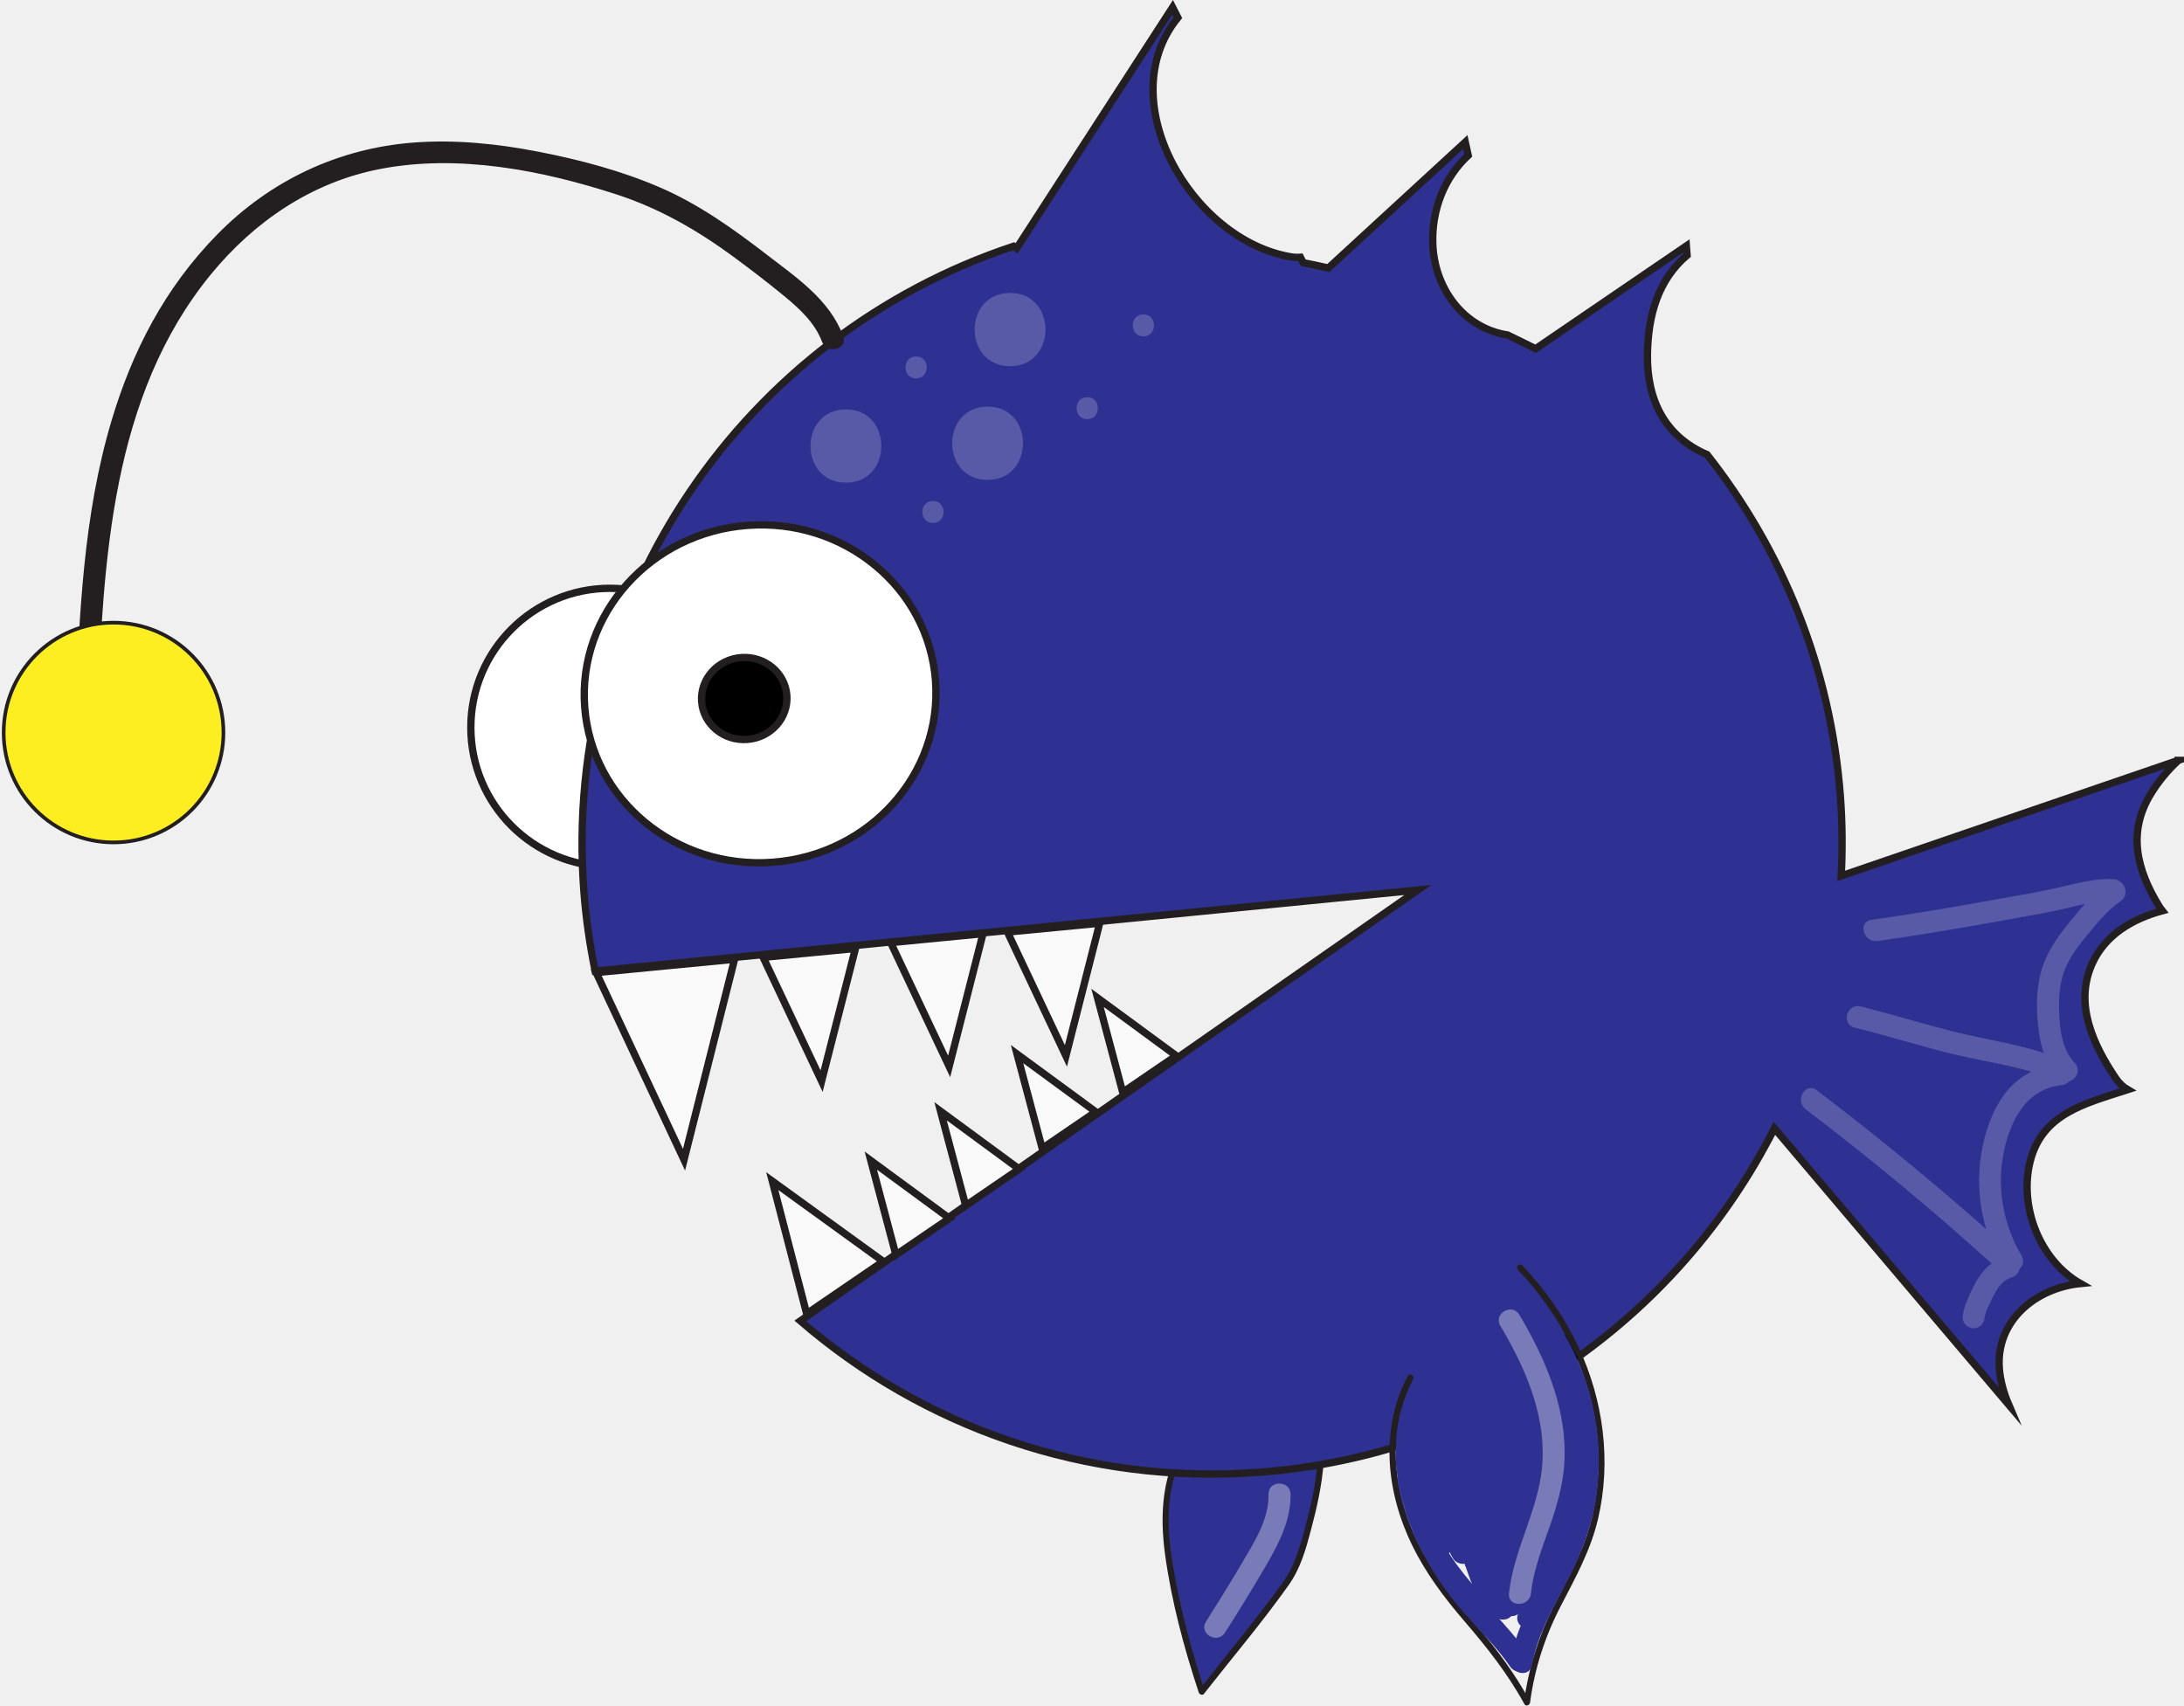
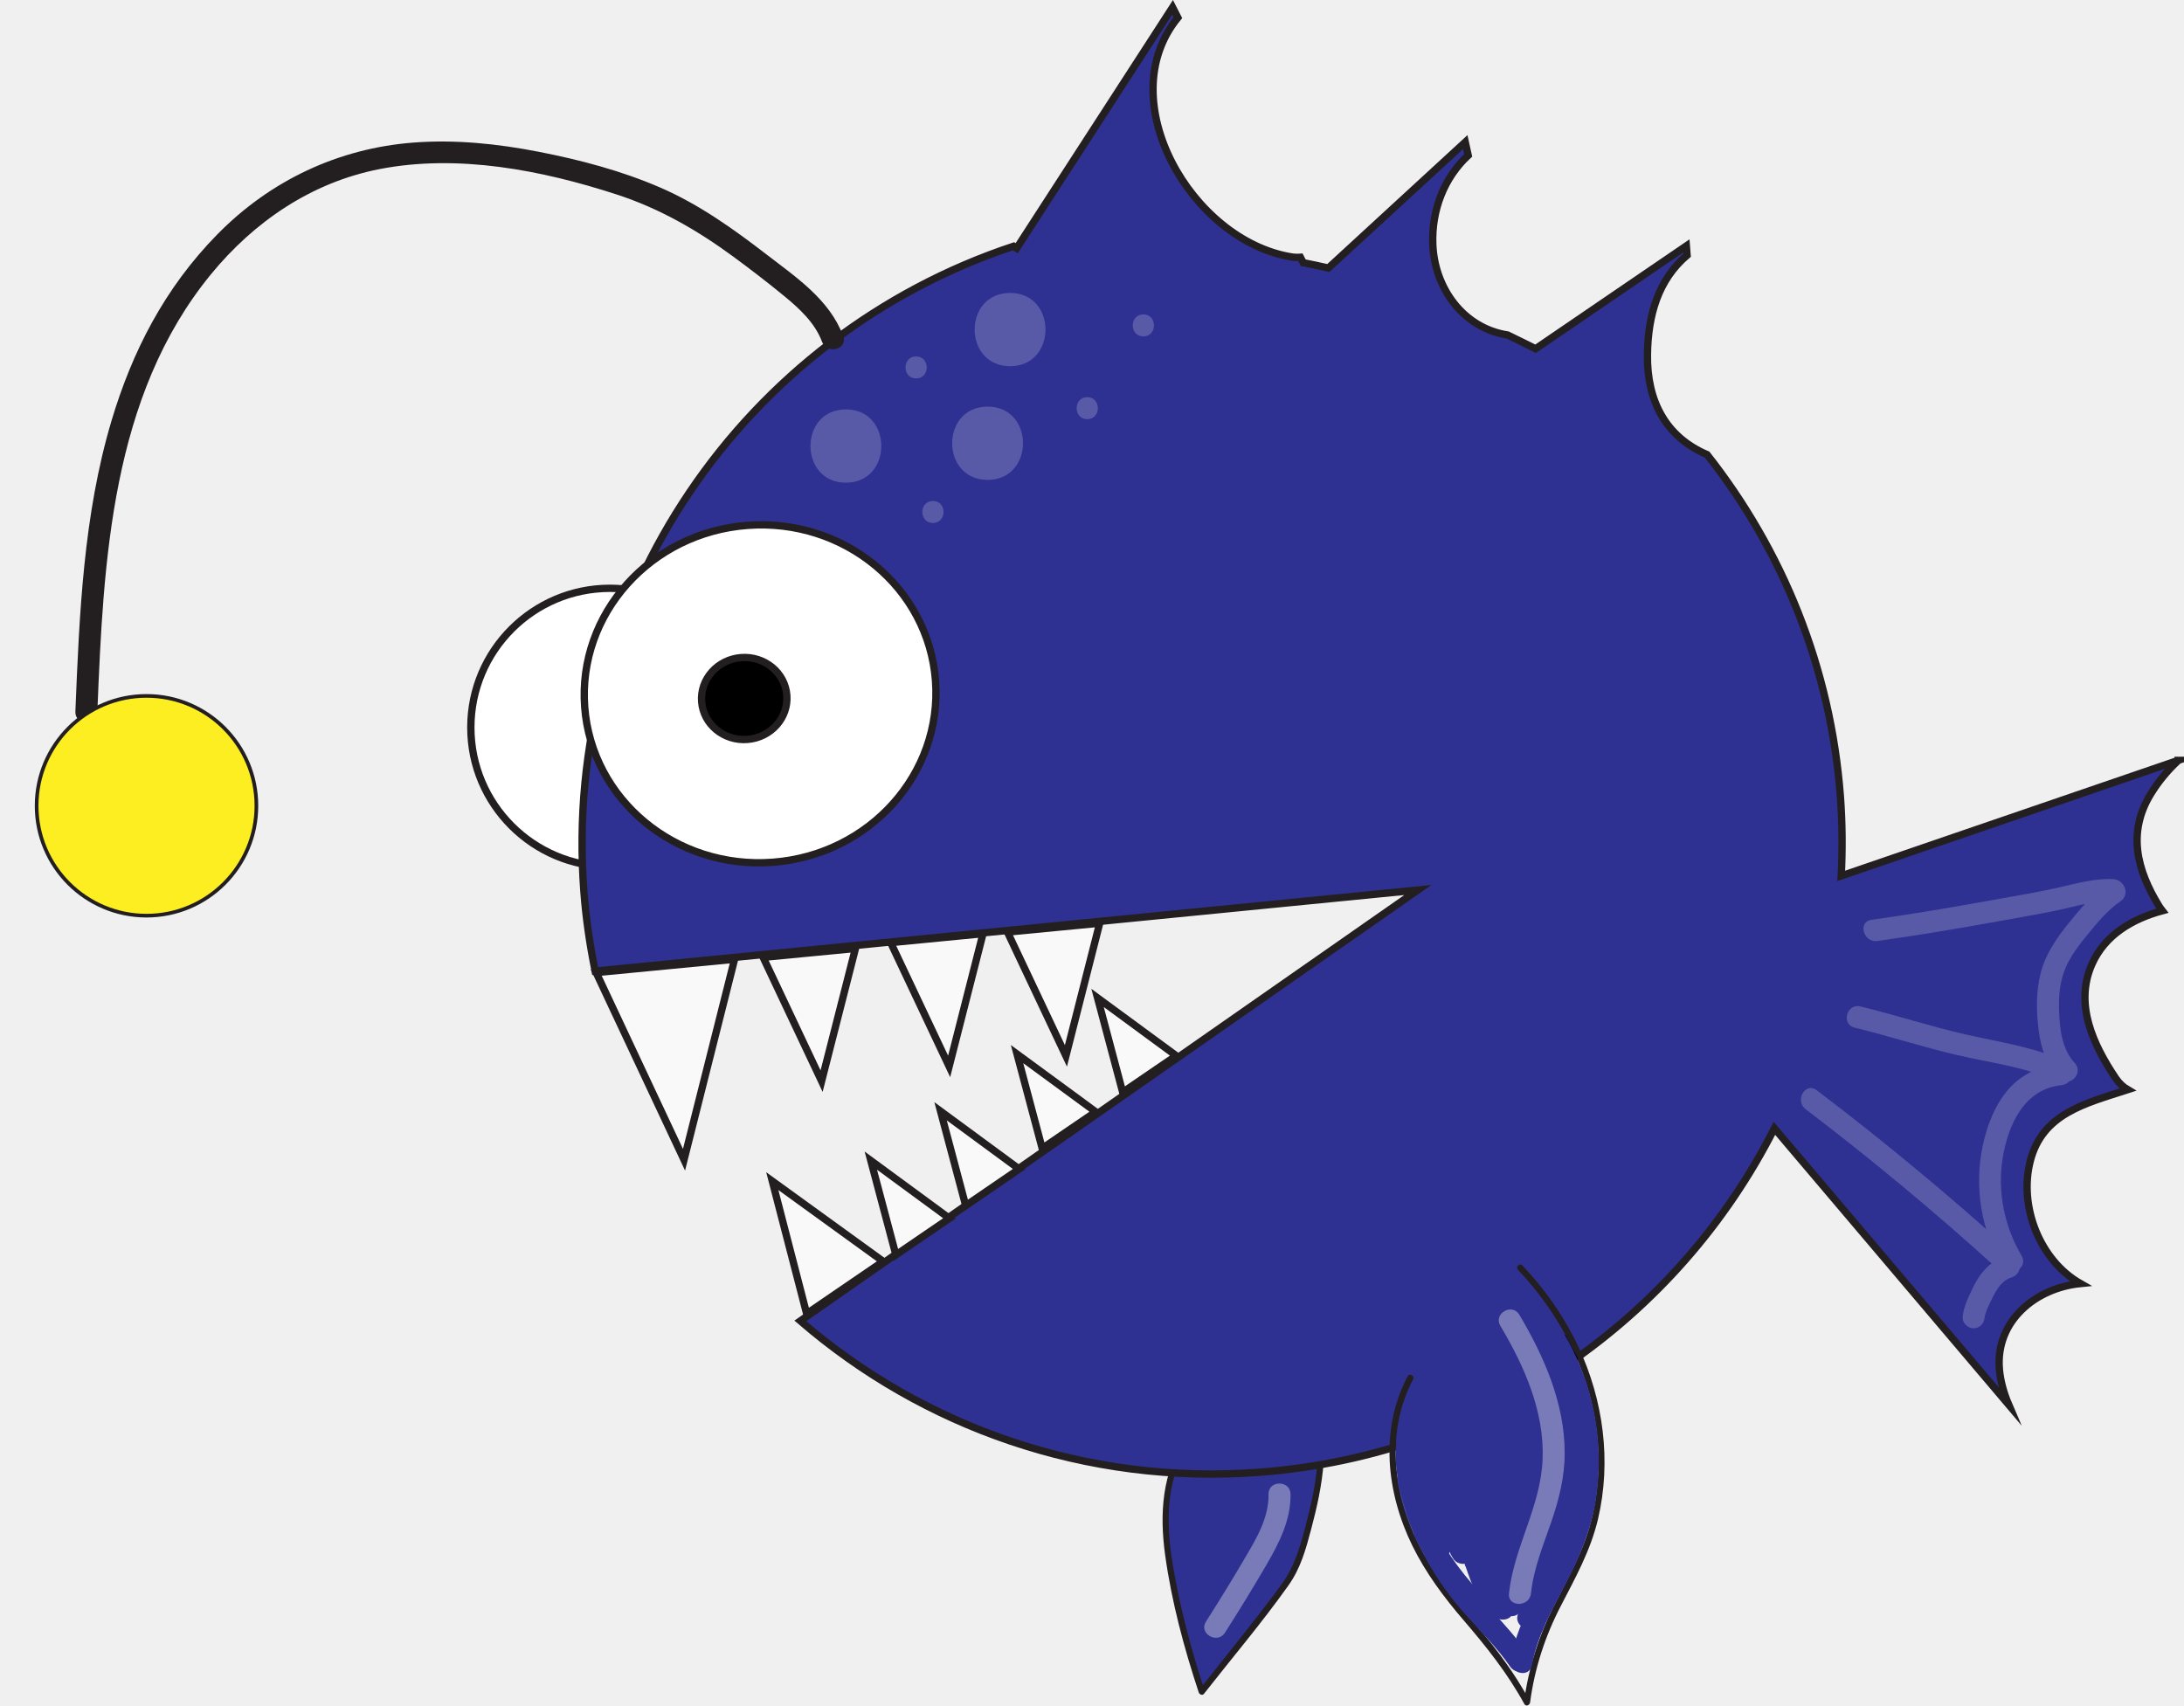
<svg xmlns="http://www.w3.org/2000/svg" id="Layer_2" data-name="Layer 2" viewBox="0 0 298.12 232.82">
  <defs>
    <style>
      .cls-1, .cls-2, .cls-3, .cls-4, .cls-5, .cls-6 {
        stroke: #231f20;
        stroke-linecap: round;
      }

      .cls-1, .cls-2, .cls-5, .cls-6 {
        stroke-miterlimit: 10;
      }

      .cls-1, .cls-3 {
        fill: #fff;
      }

      .cls-7, .cls-8, .cls-9, .cls-10, .cls-11, .cls-12 {
        stroke-width: 0px;
      }

      .cls-2, .cls-10 {
        fill: #2e3192;
      }

      .cls-3, .cls-4 {
        stroke-miterlimit: 10;
        stroke-width: 1px;
      }

      .cls-8 {
        fill: #585aa8;
      }

      .cls-5 {
        fill: #f9f9f9;
      }

      .cls-9 {
        fill: #231f20;
      }

      .cls-11 {
        fill: #797bb9;
      }

      .cls-12 {
        fill: blue;
      }

-          .cls-13{
+       .cls-13{
        fill: #fcee21;
        stroke: #231f20;
        stroke-linecap: round;
        stroke-width:0.5;
-         animation: halo-animation 1.5s linear infinite;
+         animation: halo-animation 2s linear infinite;
    }

-     @keyframes halo-animation {
+       @keyframes halo-animation {
        0% {
-           box-shadow: 0 0 0 0 rgba(255, 255, 0, 0.7); 
+           opacity: 1;
+           r: 15;
        }
        50% {
-           box-shadow: 0 0 0 30px rgba(255, 255, 0, 0); 
+           opacity: 0.5;
+           r: 20;
        }
        100% {
-           box-shadow: 0 0 0 30px rgba(255, 255, 0, 0); 
+           opacity: 1;
+           r: 15;
        }
      }
    </style>
  </defs>
  <g id="Layer_2-2" data-name="Layer 2">
    <g>
      <circle class="cls-1" cx="83.27" cy="99.31" r="19" />
      <g>
        <path class="cls-10" d="m162.37,196.36c-2.06,2.7-3.02,6.12-3.22,9.5s.31,6.78.96,10.11c.99,5.06,2.31,10.06,3.94,14.95,3.36-4.3,6.73-8.6,10.09-12.9,1.03-1.32,2.07-2.65,2.79-4.17.57-1.21.92-2.51,1.27-3.81.91-3.4,1.83-6.83,2.06-10.34" />
        <path class="cls-9" d="m162,196.15c-3.43,4.65-3.72,10.58-2.96,16.11.88,6.37,2.57,12.68,4.59,18.78.09.27.5.46.71.19,3.85-4.92,7.94-9.73,11.55-14.82,1.65-2.33,2.36-4.9,3.08-7.63.79-2.98,1.47-5.98,1.7-9.06.04-.55-.81-.54-.85,0-.22,3-.9,5.93-1.67,8.83s-1.51,5.39-3.24,7.77c-3.57,4.88-7.45,9.55-11.17,14.31l.71.19c-1.87-5.65-3.41-11.46-4.38-17.34s-.96-12,2.65-16.9c.32-.44-.41-.87-.73-.43h.01Z" />
      </g>
      <path class="cls-2" d="m297.33,103.8l-46,15.77c.18-3.56.16-7.16-.11-10.81-1.33-17.71-7.97-33.73-18.2-46.7-5.61-2.4-8.23-7.29-8.14-13.65.07-5.46,1.5-10.24,5.41-13.57l-.1-1.27-20.58,14.04c-1.27-.64-2.54-1.26-3.82-1.88-6.05-.94-9.98-6.39-10.21-12.38-.18-4.68,1.56-9.11,4.83-12.14l-.4-1.81-18.69,17.19c-1.14-.26-2.28-.51-3.43-.73l-.38-.74c-.41.03-.84.02-1.3-.06-13.52-2.25-24.67-21.32-15.43-32.65l-.72-1.41-21.29,32.9c-.15-.09-.3-.17-.43-.28-36.58,12.13-61.66,47.9-58.64,88.06.28,3.71.82,7.34,1.54,10.89l112.3-11.07-84.29,58.82c16.7,14.42,38.91,22.45,62.66,20.66,31.14-2.34,57.15-20.99,70.3-46.95l31.99,37.74c-.7-1.63-1.15-3.3-1.28-4.86-.55-6.6,4.96-11.08,11.06-11.69-5.55-3.16-8.41-10.51-6.86-16.67,1.65-6.56,7.55-7.91,13.14-9.74.06-.02.12-.03.18-.05-.6-.35-1.16-.86-1.64-1.56-3.07-4.57-5.67-10.1-3.25-15.57,1.78-4.02,5.55-6.2,9.61-7.3-.15-.19-.3-.4-.44-.62-3.04-4.94-4.35-10.06-1.15-15.31,1.01-1.66,2.29-3.21,3.75-4.57v-.03Z" />
      <polygon class="cls-5" points="93.37 158.32 100.27 130.95 81.38 132.77 93.37 158.32" />
      <polygon class="cls-5" points="112.15 147.59 116.77 129.48 104.17 130.69 112.15 147.59" />
      <polygon class="cls-5" points="145.5 144.14 150.11 126.03 137.52 127.24 145.5 144.14" />
      <polygon class="cls-5" points="129.56 145.58 134.18 127.46 121.58 128.68 129.56 145.58" />
      <polygon class="cls-5" points="149.82 136.23 153.25 149.11 160.56 144.12 149.82 136.23" />
      <polygon class="cls-5" points="138.83 143.9 142.26 156.77 149.57 151.78 138.83 143.9" />
      <polygon class="cls-5" points="128.39 151.7 131.82 164.58 139.12 159.59 128.39 151.7" />
      <polygon class="cls-5" points="118.87 158.44 122.29 171.31 129.6 166.32 118.87 158.44" />
      <polygon class="cls-5" points="105.42 161.24 110.11 179.34 120.56 172.2 105.42 161.24" />
      <path class="cls-9" d="m115.09,45.86c-1.85-4.96-6.42-8.01-10.44-11.11-4.54-3.5-9.24-6.86-14.53-9.15s-10.94-3.78-16.58-4.88-11.36-1.69-17.06-1.26c-10.29.78-19.59,5.18-26.81,12.53-7.22,7.35-11.64,16.03-14.45,25.45-3.83,12.85-4.39,26.39-4.93,39.7-.08,1.93,2.92,1.93,3,0,.83-20.53,1.87-43.05,15.5-59.69,5.92-7.22,13.75-12.55,22.99-14.36,10.73-2.1,22.21.14,32.46,3.48,5.81,1.9,10.98,4.88,15.89,8.49,2.35,1.73,4.67,3.51,6.92,5.36,2.09,1.72,4.19,3.65,5.16,6.24.67,1.79,3.57,1.02,2.89-.8h0Z" />
      <ellipse class="cls-3" cx="103.75" cy="94.72" rx="24.01" ry="23.06" transform="translate(-6.82 8.06) rotate(-4.31)" />
      <ellipse class="cls-4" cx="101.59" cy="95.36" rx="5.83" ry="5.6" transform="translate(-6.88 7.9) rotate(-4.31)" />
      <path class="cls-9" d="m192.15,187.87c-3.85,7.29-2.9,15.91.63,23.12,1.83,3.73,4.31,7.06,7.01,10.2,3.1,3.61,5.99,7.23,8.28,11.42.22.41.74.17.79-.21.61-4.63,2.05-9.04,4.2-13.18,2-3.86,4.06-7.57,5.07-11.84,1.85-7.89.75-16.23-2.68-23.54-1.92-4.09-4.54-7.81-7.64-11.09-.38-.4-.98.2-.6.6,5.56,5.88,9.51,13.3,10.64,21.35.59,4.21.41,8.53-.59,12.66-1.05,4.35-3.25,8.08-5.24,12.04s-3.41,8.45-4,13l.79-.21c-2.02-3.7-4.48-7.04-7.23-10.23s-5.29-6.27-7.27-9.89c-3.98-7.25-5.41-16.21-1.42-23.77.26-.48-.48-.91-.73-.43h0Z" />
-       <circle class="cls-13" cx="15.5" cy="100" r="15" />
+       <circle class="cls-13" cx="20" cy="110" r="15" />
      <path class="cls-10" d="m192.01,194.57c-.19,1.56-.26,3.13-.2,4.7.03.75.55,1.37,1.3,1.47s1.41-.36,1.65-1.07c.12-.37.17-.76.19-1.15.03-.78-.71-1.54-1.5-1.5-.84.04-1.47.66-1.5,1.5,0,.09,0,.17-.02.25l.05-.4c-.02.17-.06.33-.12.5l2.95.4c-.05-1.57,0-3.14.2-4.7.04-.35-.2-.82-.44-1.06-.26-.26-.69-.46-1.06-.44s-.79.14-1.06.44c-.29.31-.39.64-.44,1.06h0Z" />
      <path class="cls-10" d="m191.97,194.96c-.26,1.63-.35,3.27-.19,4.92.04.41.14.76.44,1.06.26.26.69.46,1.06.44s.79-.14,1.06-.44c.25-.28.48-.67.44-1.06-.14-1.33-.12-2.67.06-4l-.05.4c.02-.17.05-.35.08-.52.07-.41.07-.78-.15-1.16-.18-.31-.54-.61-.9-.69-.38-.09-.81-.07-1.16.15-.31.2-.63.52-.69.9h0Z" />
      <path class="cls-10" d="m192.77,194.32c.05,2.14.27,4.27.63,6.38.12.73.98,1.18,1.65,1.07.78-.12,1.23-.71,1.3-1.47.24-2.54.47-5.07.71-7.61h-3c.11,2.52.43,5.03.96,7.5.15.72.95,1.18,1.65,1.07.79-.12,1.21-.71,1.3-1.47.29-2.57.59-5.13.88-7.7h-3c-.22,3.13-.06,6.23.39,9.33.21,1.46,2.63,1.4,2.89,0,.64-3.4.71-6.84.73-10.29,0-1.93-2.98-1.93-3,0-.04,2.95.24,5.88.78,8.78.32,1.71,2.9,1.24,2.95-.4.08-3.12.17-6.24.25-9.36h-3c-.02,3.76.31,7.5.93,11.21.21,1.24,2.21,1.49,2.74.36.81-1.74.62-3.67.61-5.55,0-2.08-.02-4.16-.02-6.25h-3c.25,3.62.65,7.22,1.2,10.8.22,1.42,2.7,1.44,2.89,0,.25-1.83.14-3.59-.03-5.42s-.31-3.5.17-5.21l-2.95-.4c.31,3.51.63,7.02.94,10.53.17,1.89,2.96,1.96,3,0,.08-3.82.15-7.64.23-11.45h-3c.45,3.71.9,7.42,1.34,11.13.1.8.62,1.5,1.5,1.5.8,0,1.52-.69,1.5-1.5-.1-3.5-.19-7.01-.29-10.51l-2.95.4c.64,3.69,1.27,7.39,1.91,11.08.29,1.66,3.04,1.28,2.95-.4-.24-4.23-.49-8.46-.73-12.68l-2.95.4c.9,3.6,1.8,7.2,2.69,10.8.4,1.6,3.13,1.31,2.95-.4-.47-4.35-.94-8.71-1.41-13.06l-2.95.4,3.21,12.16c.5,1.89,3.23,1.07,2.89-.8-.78-4.34-1.56-8.69-2.35-13.03l-2.89.8c1.15,4.25,2.29,8.5,3.44,12.75.5,1.87,3.31,1.08,2.89-.8-.99-4.46-1.99-8.92-2.98-13.38l-2.89.8c1.46,3.7,2.84,7.43,4.13,11.19.62,1.82,3.32,1.1,2.89-.8-.88-3.94-1.76-7.87-2.64-11.81l-2.89.8c1.27,3.12,2.42,6.29,3.45,9.5.59,1.83,3.38,1.08,2.89-.8l-2.53-9.81-2.74,1.16c1.06,2.18,1.89,4.45,2.51,6.8.5,1.86,3.39,1.07,2.89-.8-.69-2.59-1.64-5.1-2.82-7.51-.76-1.56-3.16-.45-2.74,1.16.84,3.27,1.68,6.54,2.53,9.81l2.89-.8c-1.03-3.21-2.18-6.38-3.45-9.5-.71-1.75-3.33-1.14-2.89.8.88,3.94,1.76,7.87,2.64,11.81l2.89-.8c-1.29-3.76-2.67-7.49-4.13-11.19-.7-1.76-3.32-1.13-2.89.8.99,4.46,1.99,8.92,2.98,13.38l2.89-.8c-1.15-4.25-2.29-8.5-3.44-12.75-.51-1.89-3.23-1.08-2.89.8.78,4.34,1.56,8.69,2.35,13.03l2.89-.8-3.21-12.16c-.42-1.58-3.13-1.32-2.95.4.47,4.35.94,8.71,1.41,13.06l2.95-.4c-.9-3.6-1.8-7.2-2.69-10.8-.4-1.61-3.05-1.31-2.95.4.24,4.23.49,8.46.73,12.68l2.95-.4c-.64-3.69-1.27-7.39-1.91-11.08-.29-1.68-2.99-1.27-2.95.4.1,3.5.19,7.01.29,10.51h3c-.45-3.71-.9-7.42-1.34-11.13-.23-1.87-2.96-1.98-3,0-.08,3.82-.15,7.64-.23,11.45h3c-.31-3.51-.63-7.02-.94-10.53-.14-1.62-2.47-2.12-2.95-.4-.99,3.56.35,7.07-.14,10.64h2.89c-.51-3.32-.86-6.66-1.09-10.01-.13-1.91-3.01-1.95-3,0,0,1.84,0,3.67.02,5.51v2.57c0,.71.1,1.53-.21,2.2l2.74.36c-.58-3.44-.84-6.92-.83-10.41,0-1.93-2.95-1.93-3,0-.08,3.12-.17,6.24-.25,9.36l2.95-.4c-.5-2.64-.71-5.3-.67-7.98h-3c-.02,3.17-.03,6.36-.62,9.49h2.89c-.42-2.82-.49-5.69-.29-8.53.06-.81-.73-1.5-1.5-1.5-.89,0-1.41.69-1.5,1.5-.29,2.57-.59,5.13-.88,7.7l2.95-.4c-.47-2.21-.75-4.44-.85-6.71-.09-1.95-2.82-1.9-3,0-.24,2.54-.47,5.07-.71,7.61l2.95-.4c-.31-1.85-.48-3.71-.52-5.58s-3.04-1.93-3,0h.03Z" />
      <path class="cls-10" d="m211.06,186.52c.1.2.19.39.28.59.05.11.1.23.15.34.13.29-.11-.28,0,0,.17.42.33.84.48,1.28.29.85.51,1.71.69,2.59.15.77,1.11,1.28,1.85,1.05.82-.27,1.21-1.02,1.05-1.85-.38-1.91-1.03-3.76-1.9-5.5-.35-.7-1.4-.96-2.05-.54-.72.47-.91,1.3-.54,2.05h-.01Z" />
      <path class="cls-10" d="m211.97,186.18c.37,1.12.7,2.25.99,3.39.09.36.37.71.69.9s.8.27,1.16.15c.79-.25,1.26-1.03,1.05-1.85-.29-1.14-.62-2.27-.99-3.39-.12-.37-.35-.7-.69-.9-.32-.19-.8-.27-1.16-.15s-.71.34-.9.69-.28.77-.15,1.16h0Z" />
      <path class="cls-10" d="m195.21,202.8c-.04-.14-.07-.28-.09-.43l.05.4c0-.07-.02-.14-.02-.21,0-.21-.04-.4-.13-.58-.06-.19-.16-.35-.31-.48-.14-.15-.3-.25-.48-.31-.18-.09-.37-.14-.58-.13l-.4.05c-.25.07-.47.2-.66.39l-.23.3c-.14.23-.2.49-.2.76,0,.24.05.48.09.71.02.11.04.21.08.32.05.2.14.37.27.51.11.16.25.29.42.39.17.11.36.17.56.18.2.04.4.04.6-.03l.36-.15c.23-.13.4-.31.54-.54l.15-.36c.07-.27.07-.53,0-.8h-.02Z" />
      <path class="cls-10" d="m191.65,197.73c-.15,1.23,0,2.46.15,3.68s.38,2.53.69,3.77c.59,2.37,1.51,4.68,2.79,6.77,1.01,1.64,3.6.14,2.59-1.51-1.16-1.88-1.95-3.91-2.49-6.05s-1.01-4.47-.74-6.65c.1-.81-.76-1.5-1.5-1.5-.89,0-1.4.69-1.5,1.5h.01Z" />
      <path class="cls-10" d="m192.08,195.11c-.06.08-.11.17-.15.26-.1.2-.19.4-.25.62-.03.09-.05.19-.07.29-.04.22-.07.45-.08.68,0,.21.04.4.13.58.06.19.16.35.31.48.14.15.3.25.48.31.18.09.37.14.58.13l.4-.05c.25-.07.47-.2.66-.39l.23-.3c.14-.23.2-.49.2-.76,0-.07,0-.15.02-.22l-.05.4c.02-.17.07-.34.14-.5l-.15.36c.05-.13.12-.24.2-.36.11-.17.17-.36.18-.56.04-.2.04-.4-.03-.6-.05-.2-.14-.37-.27-.51-.11-.16-.25-.29-.42-.39l-.36-.15c-.27-.07-.53-.07-.8,0l-.36.15c-.23.13-.4.31-.54.54h0Z" />
      <path class="cls-10" d="m191.78,195.54c-.14.67-.27,1.36-.31,2.04s.07,1.37.24,2.02c.1.36.36.71.69.9s.8.27,1.16.15c.77-.25,1.27-1.03,1.05-1.85-.07-.26-.13-.52-.16-.78l.05.4c-.06-.46-.04-.91.02-1.37l-.05.4c.05-.37.13-.74.21-1.12.08-.4.06-.8-.15-1.16-.18-.31-.54-.61-.9-.69-.38-.09-.81-.07-1.16.15-.32.2-.61.52-.69.9h0Z" />
      <path class="cls-10" d="m194.54,202.72c.57,2.76,1.39,5.45,2.44,8.07.28.69.85,1.19,1.65,1.07.7-.11,1.34-.72,1.3-1.47-.16-3.13-1.07-6.1-2.04-9.06-.6-1.82-3.42-1.08-2.89.8s1.05,3.74,1.58,5.61c.47,1.68.84,3.6,1.81,5.07.75,1.14,2.94.83,2.8-.76-.32-3.46-1.51-6.84-1.28-10.34h-3c.45,3.56,1.07,7.44,2.7,10.68.66,1.32,2.89.71,2.8-.76-.21-3.41-1.38-6.72-1.18-10.16l-2.95.4c.64,3.43,1.19,6.9,2.1,10.27.44,1.61,3,1.32,2.95-.4-.1-3.42-1.2-6.76-.95-10.2l-2.95.4c.97,2.99.66,6.22,1.54,9.23.46,1.56,3.1,1.34,2.95-.4-.14-1.58-.29-3.17-.39-4.76-.08-1.22-.3-2.73.3-3.85l-2.74-.36c.76,3.07.37,6.3,1.31,9.34.49,1.58,2.98,1.34,2.95-.4-.06-3.14-.81-6.38-.04-9.48l-2.95-.4c.33,3.34.51,6.75,1.27,10.03.38,1.62,3.08,1.31,2.95-.4s-.27-3.36-.3-5.04c-.03-1.34-.24-3.13.37-4.38h-2.59c.31.6.29,1.43.34,2.09.06.72.09,1.44.13,2.17.08,1.58.19,3.15.45,4.71.27,1.65,3.12,1.29,2.95-.4-.34-3.25-.68-6.59.42-9.74h-2.89c.6,3.22.14,6.54.6,9.79.23,1.67,3.05,1.28,2.95-.4-.09-1.58-.19-3.16-.2-4.74,0-1.4.06-2.86.64-4.16l-2.74-.36c.24.68.18,1.35.16,2.07-.03.9-.04,1.79-.04,2.69,0,1.74.04,3.48.13,5.22h3c-.3-3.36.21-6.64,1.52-9.76l-2.95-.4c.06,3.42-.05,6.86-.61,10.24l2.95.4c0-2.94.53-5.8,1.56-8.55l-2.95-.4c-.18,3.6.05,7.66-1.52,11l2.74,1.16c1.01-2.75,2.07-5.48,3.17-8.2l-2.95-.4c-.2,3.31-1.2,6.49-2.44,9.55-.31.75.33,1.65,1.05,1.85.86.24,1.54-.29,1.85-1.05,1.35-3.32,2.33-6.75,2.55-10.34.05-.74-.6-1.39-1.3-1.47-.8-.09-1.36.36-1.65,1.07-1.1,2.72-2.15,5.45-3.17,8.2-.58,1.58,2.02,2.7,2.74,1.16,1.83-3.89,1.71-8.31,1.93-12.52.04-.74-.6-1.39-1.3-1.47-.78-.09-1.38.36-1.65,1.07-1.12,2.99-1.68,6.16-1.67,9.35,0,1.63,2.66,2.11,2.95.4.61-3.65.78-7.34.72-11.03,0-.74-.56-1.39-1.3-1.47-.8-.1-1.35.36-1.65,1.07-1.39,3.32-1.95,6.97-1.62,10.55.07.81.64,1.5,1.5,1.5.78,0,1.54-.69,1.5-1.5-.09-1.84-.14-3.69-.13-5.53,0-1.68.35-3.62-.23-5.24-.39-1.08-2.17-1.64-2.74-.36-1.46,3.27-1.06,6.94-.85,10.42l2.95-.4c-.46-3.25,0-6.54-.6-9.79-.29-1.57-2.45-1.27-2.89,0-1.19,3.4-.9,7.02-.53,10.54l2.95-.4c-.27-1.6-.3-3.23-.39-4.85s-.08-3.39-.83-4.84c-.5-.95-2.11-1-2.59,0-.79,1.63-.79,3.46-.79,5.24,0,1.9.16,3.8.31,5.7l2.95-.4c-.7-3.02-.86-6.15-1.16-9.23-.07-.74-.51-1.38-1.3-1.47-.72-.09-1.46.34-1.65,1.07-.84,3.41-.13,6.83-.06,10.28l2.95-.4c-.93-3.03-.54-6.27-1.31-9.34-.31-1.23-2.14-1.49-2.74-.36-.79,1.48-.82,3.11-.74,4.74.08,1.8.27,3.59.43,5.38l2.95-.4c-.88-3.02-.57-6.23-1.54-9.23-.53-1.64-2.82-1.29-2.95.4-.26,3.44.85,6.78.95,10.2l2.95-.4c-.91-3.37-1.45-6.84-2.1-10.27-.33-1.74-2.86-1.21-2.95.4-.19,3.45.97,6.74,1.18,10.16l2.8-.76c-.67-1.35-1.02-2.9-1.38-4.36-.39-1.58-.7-3.19-.9-4.81-.24-1.88-2.87-1.97-3,0-.24,3.52.96,6.87,1.28,10.34l2.8-.76c-.88-1.33-1.17-3.13-1.59-4.65-.5-1.77-1-3.55-1.49-5.32l-2.89.8c.88,2.69,1.79,5.42,1.93,8.27l2.95-.4c-1.05-2.61-1.87-5.31-2.44-8.07-.39-1.89-3.29-1.09-2.89.8h-.1Z" />
      <path class="cls-10" d="m209.89,221.66c2.05-3.71,3.73-7.77,4.56-11.94.46-2.27.53-4.58.4-6.88s-.24-4.57-.76-6.75c-.34-1.44-2.53-1.42-2.89,0-.45,1.77-.74,3.57-.89,5.39-.16,1.92,2.84,1.91,3,0,.13-1.56.4-3.08.78-4.59h-2.89c.49,2.06.59,4.31.68,6.42s.04,4.03-.4,6c-.84,3.8-2.3,7.44-4.18,10.84-.94,1.69,1.65,3.21,2.59,1.51h0Z" />
      <path class="cls-10" d="m211.9,194.28c.03.19.03.21,0,.08,0,.08.02.16.03.24.02.19.04.37.05.56.02.32.04.64.05.97.03.73.04,1.45.05,2.18.04,1.5.13,3,.47,4.47.17.77,1.1,1.29,1.85,1.05.8-.26,1.23-1.02,1.05-1.85-.29-1.26-.34-2.53-.37-4s-.08-3-.3-4.5c-.11-.78-1.14-1.28-1.85-1.05-.85.28-1.17,1.01-1.05,1.85h0Z" />
      <path class="cls-10" d="m212.65,193.45c.37,1.3.45,2.66.56,4s.19,2.81.19,4.22c0,2.72-.32,5.4-1.19,7.99-.62,1.83,2.28,2.62,2.89.8.95-2.82,1.3-5.82,1.3-8.79,0-1.46-.08-2.92-.2-4.37-.13-1.55-.22-3.14-.66-4.64-.53-1.85-3.43-1.06-2.89.8h0Z" />
      <path class="cls-10" d="m200.04,213.8c.88,2.51,1.89,5.69,4.34,7.11.63.37,1.73.21,2.05-.54.24-.56.3-1.01.24-1.61-.05-.47-.11-.95-.16-1.42-.11-.93-.22-1.86-.34-2.79-.24-1.77-.61-3.46-1.38-5.09-.28-.59-1.1-.85-1.69-.69-.68.19-1.03.78-1.1,1.45-.2,1.77.3,3.53.9,5.18.57,1.56,1.19,3.11,2.11,4.5.61.92,2.01,1.02,2.59,0,.52-.9.14-2-.02-2.96-.14-.87-.29-1.74-.43-2.6-.28-1.65-.51-3.33-1.03-4.92-.23-.71-.89-1.18-1.65-1.07-.66.09-1.4.73-1.3,1.47.23,1.75.51,3.5.89,5.22.35,1.6.66,3.42,1.77,4.69.61.7,1.94.53,2.36-.3.39-.78.3-1.53.26-2.37s-.08-1.61-.11-2.42c-.07-1.58-.15-3.16-.22-4.73-.04-.78-.66-1.54-1.5-1.5-.89.04-1.4.66-1.5,1.5-.16,1.36-.22,2.74-.13,4.11.04.67.11,1.35.28,2,.19.73.49,1.61,1.18,2.01.96.56,2.16-.03,2.44-1.06.18-.66.22-1.38.26-2.06.1-1.37.15-2.75.19-4.13h-3c0,2.04.06,4.09.59,6.07.38,1.43,2.5,1.42,2.89,0s.53-2.95.34-4.43c-.1-.78-.62-1.54-1.5-1.5-.73.03-1.61.67-1.5,1.5.17,1.29.1,2.42-.23,3.63h2.89c-.46-1.7-.47-3.45-.48-5.28,0-.78-.69-1.54-1.5-1.5s-1.47.66-1.5,1.5c-.03.98-.07,1.95-.12,2.93-.02.46-.05.92-.08,1.38-.02.24-.04.48-.07.72,0-.1,0-.05-.03.14-.06.24-.04.24.04,0l.54-.54-.08.05,1.16-.15-.1-.02.66.39c.13.12.08.18.02-.02.04.13-.05-.17-.06-.2-.08-.24-.13-.49-.18-.74-.05-.28-.08-.89-.1-1.35-.03-1.16.02-2.32.16-3.47h-3c.07,1.45.14,2.9.2,4.35.03.71.07,1.42.1,2.13.02.35.03.71.05,1.06,0,.19.02.39.03.58,0,.31-.15.39.1-.11l2.36-.3c.13.15-.1-.18-.13-.22-.2-.36.05.18-.11-.25-.12-.34-.23-.67-.32-1.02-.19-.68-.34-1.38-.49-2.07-.3-1.39-.56-2.89-.74-4.24l-2.95.4c.46,1.41.69,2.88.94,4.34.13.77.26,1.54.39,2.32.06.39.13.77.19,1.16.03.19.06.39.1.58.02.1.03.19.05.29.05.43.09.26.13-.51h2.59c-.82-1.24-1.32-2.44-1.81-3.78-.54-1.48-.96-2.83-.79-4.38l-2.8.76c.25.52.46,1.2.63,1.86.18.71.3,1.43.4,2.16.07.49.17,1.32.24,1.96.04.38.09.76.13,1.14.02.22.05.44.07.66.03.31-.07.67.17.1l2.05-.54c-.75-.44-1.28-1.35-1.77-2.3-.27-.53-.4-.84-.59-1.34-.21-.55-.41-1.11-.61-1.67-.27-.76-1.03-1.27-1.85-1.05-.74.2-1.32,1.08-1.05,1.85h.03Z" />
      <path class="cls-10" d="m212.76,192.08c.09,1.89.59,3.72.77,5.6s.18,3.75-.08,5.6c-.11.8.2,1.61,1.05,1.85.7.19,1.73-.24,1.85-1.05.29-2.05.4-4.1.21-6.17-.18-1.95-.7-3.86-.79-5.82-.04-.81-.66-1.5-1.5-1.5-.78,0-1.54.69-1.5,1.5h-.01Z" />
      <path class="cls-10" d="m213.12,215.3c.65-1.59,1.31-3.17,1.98-4.76.09-.21-.1-.47-.3-.52-.25-.07-.43.08-.52.3-.67,1.58-1.33,3.17-1.98,4.76-.09.21.09.47.3.52.24.07.44-.08.52-.3h0Z" />
      <path class="cls-10" d="m212.76,215.44c1.33-2.06,2.31-4.34,2.88-6.72.13-.53-.69-.76-.82-.23-.56,2.32-1.5,4.51-2.79,6.52-.3.46.44.89.73.43h0Z" />
      <path class="cls-10" d="m215.4,190.44c.55,0,.55-.85,0-.85s-.55.85,0,.85h0Z" />
      <path class="cls-10" d="m216.94,197.08c-.33-2.32-.74-4.63-1.23-6.92-.12-.53-.94-.31-.82.23.49,2.29.91,4.6,1.23,6.92.03.23.32.35.52.3.25-.06.33-.3.3-.52h0Z" />
      <path class="cls-10" d="m216.88,202.12c.16-.43.17-.89.17-1.35,0-.52-.02-1.04-.05-1.56-.05-1.02-.15-2.04-.28-3.05-.03-.23-.17-.42-.43-.43-.21,0-.45.2-.43.43.13.97.22,1.95.27,2.93.03.48.04.96.05,1.44s.03.91-.13,1.36c-.18.52.64.74.82.23h0Z" />
      <path class="cls-10" d="m215.12,190.71c1.06,3.24,1.06,6.66,1.04,10.04,0,.55.85.55.85,0,.02-3.45,0-6.95-1.07-10.26-.17-.52-.99-.3-.82.23h0Z" />
      <path class="cls-10" d="m215.55,209.87c.85-2.41.85-5.01,1.49-7.47.14-.53-.68-.76-.82-.23-.64,2.46-.64,5.06-1.49,7.47-.18.52.64.74.82.23h0Z" />
      <path class="cls-10" d="m216.22,207.52c.53-1.67.66-3.45.83-5.18.18-1.83.29-3.67.09-5.51-.06-.54-.91-.54-.85,0,.19,1.77.1,3.54-.07,5.3s-.28,3.5-.82,5.16c-.17.52.65.75.82.23h0Z" />
      <path class="cls-7" d="m213.4,183.73c1,2.27,1.86,4.6,2.59,6.96.16.52.98.3.82-.23-.76-2.44-1.65-4.83-2.68-7.17-.22-.5-.95-.07-.73.43h0Z" />
      <path class="cls-7" d="m213.34,183.57c.18.28.34.57.48.87.03.07.07.14.1.21.02.04.04.08.05.12-.04-.1,0,.03.02.05.06.15.12.31.17.47.07.21.3.37.52.3.21-.07.37-.3.3-.52-.23-.67-.53-1.32-.91-1.92-.12-.19-.38-.28-.58-.15s-.28.38-.15.58h0Z" />
      <path class="cls-7" d="m216.95,196.14c.08,2.71-.04,5.43-.4,8.12s-1.01,5.06-1.81,7.57c-.17.52.65.75.82.23.41-1.27.87-2.53,1.17-3.83s.49-2.56.66-3.85c.36-2.73.49-5.48.41-8.23-.02-.55-.87-.55-.85,0h0Z" />
      <path class="cls-7" d="m213.03,182.79c.48.98,1,1.95,1.55,2.9.28.47,1.01.04.73-.43-.55-.95-1.07-1.91-1.55-2.9-.1-.21-.39-.26-.58-.15-.21.12-.25.37-.15.58h0Z" />
      <path class="cls-12" d="m191.14,195.79c-.12,1.17-.15,2.35-.11,3.53,0,.39.16.78.44,1.06.26.26.69.46,1.06.44s.79-.14,1.06-.44.45-.66.44-1.06c-.04-1.18,0-2.36.11-3.53.04-.36-.19-.81-.44-1.06s-.69-.46-1.06-.44-.79.14-1.06.44c-.28.31-.4.64-.44,1.06h0Z" />
      <path class="cls-10" d="m191.71,193.22c-1.03,2.71-1.21,5.66-.67,8.49.15.77,1.12,1.28,1.85,1.05.82-.27,1.21-1.02,1.05-1.85-.04-.18-.07-.37-.1-.55-.06-.33,0,.21-.02-.15-.03-.32-.06-.65-.08-.97-.03-.6,0-1.21.04-1.81,0-.14.03-.28.04-.42q.02-.18,0-.02c0-.07.02-.14.03-.21.05-.3.11-.6.17-.89.15-.64.34-1.26.57-1.87.28-.73-.31-1.68-1.05-1.85-.86-.19-1.55.26-1.85,1.05h.02Z" />
      <path class="cls-10" d="m190.78,196.51c-.23,4.45.56,8.9,2.3,13,1.81,4.28,4.72,7.8,7.85,11.19,1.31,1.42,3.43-.71,2.12-2.12-2.87-3.1-5.56-6.3-7.23-10.22s-2.25-7.79-2.04-11.84c.1-1.93-2.9-1.92-3,0h0Z" />
      <path class="cls-10" d="m192.95,194.5c.39,3.89.96,7.76,1.71,11.6.16.8,1.11,1.25,1.85,1.05.83-.23,1.2-1.05,1.05-1.85-.7-3.58-1.24-7.18-1.61-10.8-.08-.81-.63-1.5-1.5-1.5-.75,0-1.58.69-1.5,1.5h0Z" />
      <path class="cls-10" d="m190.81,195.87c-.71,3.06-.08,6.22.75,9.2s1.92,5.59,3.34,8.16,3.13,4.89,5.05,7.07c2.1,2.38,4.39,4.6,6.19,7.22,1.09,1.58,3.69.08,2.59-1.51-3.22-4.67-7.68-8.29-10.61-13.19-1.38-2.31-2.5-4.76-3.31-7.33-.87-2.75-1.78-5.94-1.11-8.82.44-1.88-2.46-2.68-2.89-.8h0Z" />
      <path class="cls-10" d="m210.05,183.56c.29.32.57.65.83.99l-.23-.3c.32.42.62.85.9,1.3.2.33.52.59.9.69.2.06.4.07.6.03.2,0,.39-.07.56-.18.32-.21.6-.51.69-.9s.06-.81-.15-1.16c-.57-.92-1.24-1.79-1.97-2.59-.25-.28-.69-.44-1.06-.44s-.81.16-1.06.44-.46.66-.44,1.06.16.76.44,1.06h-.01Z" />
      <path class="cls-10" d="m210.72,183.28c3.92,6.48,5.48,14.39,4.01,21.85-.75,3.8-2.35,7.2-4.15,10.6s-3.65,6.92-4.36,10.78c-.35,1.89,2.54,2.7,2.89.8.75-4.04,2.77-7.58,4.65-11.18s3.44-7.34,4.08-11.41c1.23-7.92-.37-16.1-4.52-22.96-1-1.65-3.59-.14-2.59,1.51h0Z" />
      <path class="cls-10" d="m190.88,201.75c.07.74.25,1.45.54,2.13.02.05.09,0,.07-.04-.29-.66-.46-1.37-.53-2.09,0-.05-.09-.05-.09,0h0Z" />
      <path class="cls-10" d="m190.93,201.77c-.15,1.16.48,2.23.62,3.36,0,.05.09.05.09,0-.14-1.13-.76-2.2-.62-3.36,0-.05-.08-.05-.09,0h0Z" />
      <path class="cls-10" d="m190.88,201.99c.18,2.15.92,4.19,1.66,6.2.02.05.1.03.08-.02-.74-2-1.47-4.03-1.65-6.17,0-.05-.09-.05-.09,0h0Z" />
      <path class="cls-10" d="m193.88,210.97c-.81-1.45-1.48-2.98-2-4.56-.25-.76-.47-1.54-.65-2.32-.19-.83-.49-1.81-.36-2.66,0-.05-.07-.08-.08-.02-.11.77.13,1.61.29,2.36.18.84.41,1.67.67,2.49.53,1.64,1.23,3.23,2.06,4.74.03.05.1,0,.07-.04h0Z" />
      <path class="cls-10" d="m190.97,201.51c-.06.83.09,1.67.45,2.42.02.05.1,0,.07-.04-.35-.74-.51-1.56-.44-2.37,0-.05-.08-.05-.09,0h0Z" />
      <path class="cls-10" d="m190.93,201.64c-.11.86.13,1.68.35,2.51s.41,1.62.66,2.42c.5,1.6,1.26,3.1,2.01,4.59.02.05.1,0,.07-.04-.75-1.48-1.51-2.98-2.01-4.57-.23-.74-.42-1.5-.61-2.25-.23-.87-.51-1.75-.39-2.66,0-.05-.08-.05-.09,0h0Z" />
      <path class="cls-10" d="m193.91,211.07l-.97-1.8s-.1,0-.07.04c.38.81.79,1.6,1.26,2.36.03.05.1,0,.07-.04-.87-1.54-1.38-3.25-1.96-4.91-.29-.81-.59-1.62-.77-2.47s-.33-1.73-.5-2.59c0-.04-.07-.04-.08,0-.12.57-.05,1.1.2,1.62.02.04.09,0,.08-.03-.1-.33-.16-.66-.2-1.01-.04-.45-.03-.21.05.1.16.56.32,1.12.48,1.68,0,.05.1.03.08-.02-.21-.75-.43-1.49-.64-2.24,0-.05-.08-.04-.08,0,0,.32.03.64.09.95,0,.07.13.57.09.23-.03-.21-.11-.41-.13-.63,0-.02,0-.44,0-.45,0,0,.1.54.11.57.07.38.14.76.22,1.14.28,1.48.8,2.87,1.3,4.29.24.68.47,1.37.74,2.04.11.28.23.55.35.83.05.11.39.85.47.75.03-.04-.48-.84-.53-.93-.15-.29-.3-.58-.45-.87-.05-.11-.21-.38-.13-.12.05.17.18.33.26.49l.57,1.06s.1,0,.07-.04h.01Z" />
      <path class="cls-8" d="m287.95,120.43c-2.19,1.5-3.91,3.54-5.57,5.59-1.66,2.05-3.18,4.26-3.83,6.84s-.59,5.29-.26,7.86c.31,2.43,1.1,4.69,2.79,6.5,1.32,1.41,3.44-.71,2.12-2.12s-1.85-3.4-2.02-5.33c-.19-2.14-.24-4.44.37-6.52s1.88-3.81,3.21-5.43c1.41-1.71,2.86-3.54,4.71-4.8,1.58-1.08.08-3.69-1.51-2.59h0Z" />
      <path class="cls-8" d="m281.4,145.14c-2.76.28-5.38,1.44-7.23,3.55s-2.97,5.03-3.54,7.8c-1.16,5.61-.19,11.52,2.73,16.44.99,1.66,3.58.15,2.59-1.51-2.36-3.98-3.32-8.75-2.58-13.33s2.96-9.44,8.03-9.95c1.9-.19,1.92-3.2,0-3h0Z" />
      <path class="cls-8" d="m273.79,171.5c-1.74.48-3.06,1.79-3.96,3.31-.4.68-.73,1.4-1.06,2.12-.43.95-.78,1.85-.86,2.9-.06.78.74,1.53,1.5,1.5.87-.04,1.43-.66,1.5-1.5.02-.22-.04-.03-.01.04-.02-.05.05-.24.06-.3.04-.16.08-.31.14-.47.03-.1.07-.19.1-.29.05-.15.03-.1-.01.02.06-.17.15-.34.23-.5.3-.65.59-1.29.95-1.91.08-.14.17-.28.25-.41.05-.08.11-.17.17-.25.02-.03.17-.25.06-.09s.03-.04.06-.07c.06-.07.12-.14.18-.21.1-.11.2-.21.31-.31.07-.06.13-.12.2-.18.03-.03.23-.17.06-.05s.04-.02.07-.04c.07-.05.15-.1.23-.15.05-.03.38-.17.38-.2,0,.05-.3.11,0,0,.09-.03.17-.05.26-.08.76-.21,1.3-1.07,1.05-1.85s-1.03-1.27-1.85-1.05h-.01Z" />
      <path class="cls-8" d="m288.48,120.01c-2.65-.12-5.18.63-7.74,1.21-2.73.61-5.5,1.06-8.25,1.56-5.66,1.02-11.34,2-17.04,2.79-1.9.26-1.09,3.15.8,2.89,5.54-.77,11.06-1.71,16.56-2.7,2.62-.47,5.25-.92,7.86-1.46s5.13-1.4,7.81-1.28c1.93.08,1.93-2.92,0-3h0Z" />
      <path class="cls-8" d="m282.42,145.1c-4.5-2.13-9.2-2.77-14-3.86s-9.62-2.66-14.47-3.85c-1.87-.46-2.67,2.43-.8,2.89,4.69,1.15,9.3,2.65,14,3.75s9.37,1.59,13.75,3.66c1.74.82,3.26-1.76,1.51-2.59h0Z" />
      <path class="cls-8" d="m274.72,171.02c-8.59-7.79-17.52-15.19-26.75-22.2-1.54-1.17-3.03,1.44-1.51,2.59,9.02,6.86,17.74,14.12,26.14,21.74,1.43,1.29,3.56-.82,2.12-2.12h0Z" />
      <path class="cls-8" d="m115.47,65.89c6.43,0,6.45-10,0-10s-6.45,10,0,10h0Z" />
      <path class="cls-8" d="m137.88,49.99c6.43,0,6.45-10,0-10s-6.45,10,0,10h0Z" />
      <path class="cls-8" d="m134.81,65.51c6.43,0,6.45-10,0-10s-6.45,10,0,10h0Z" />
      <path class="cls-8" d="m125.05,51.66c1.93,0,1.93-3,0-3s-1.93,3,0,3h0Z" />
      <path class="cls-8" d="m127.35,71.39c1.93,0,1.93-3,0-3s-1.93,3,0,3h0Z" />
      <path class="cls-8" d="m148.41,57.22c1.93,0,1.93-3,0-3s-1.93,3,0,3h0Z" />
      <path class="cls-8" d="m156.07,45.92c1.93,0,1.93-3,0-3s-1.93,3,0,3h0Z" />
      <path class="cls-11" d="m204.8,180.99c3.27,5.49,6.02,11.68,5.77,18.2s-3.92,12-4.59,18.33c-.2,1.92,2.8,1.9,3,0,.35-3.34,1.64-6.49,2.73-9.64s1.88-6.26,1.87-9.56c0-6.74-2.81-13.15-6.19-18.84-.99-1.66-3.58-.15-2.59,1.51h0Z" />
      <path class="cls-11" d="m173.16,203.98c.05,3.18-1.61,5.97-3.17,8.62-1.73,2.96-3.53,5.88-5.37,8.77-1.04,1.63,1.55,3.14,2.59,1.51,1.97-3.08,3.88-6.2,5.72-9.36,1.7-2.94,3.29-6.07,3.23-9.55-.03-1.93-3.03-1.93-3,0h0Z" />
    </g>
  </g>
</svg>
